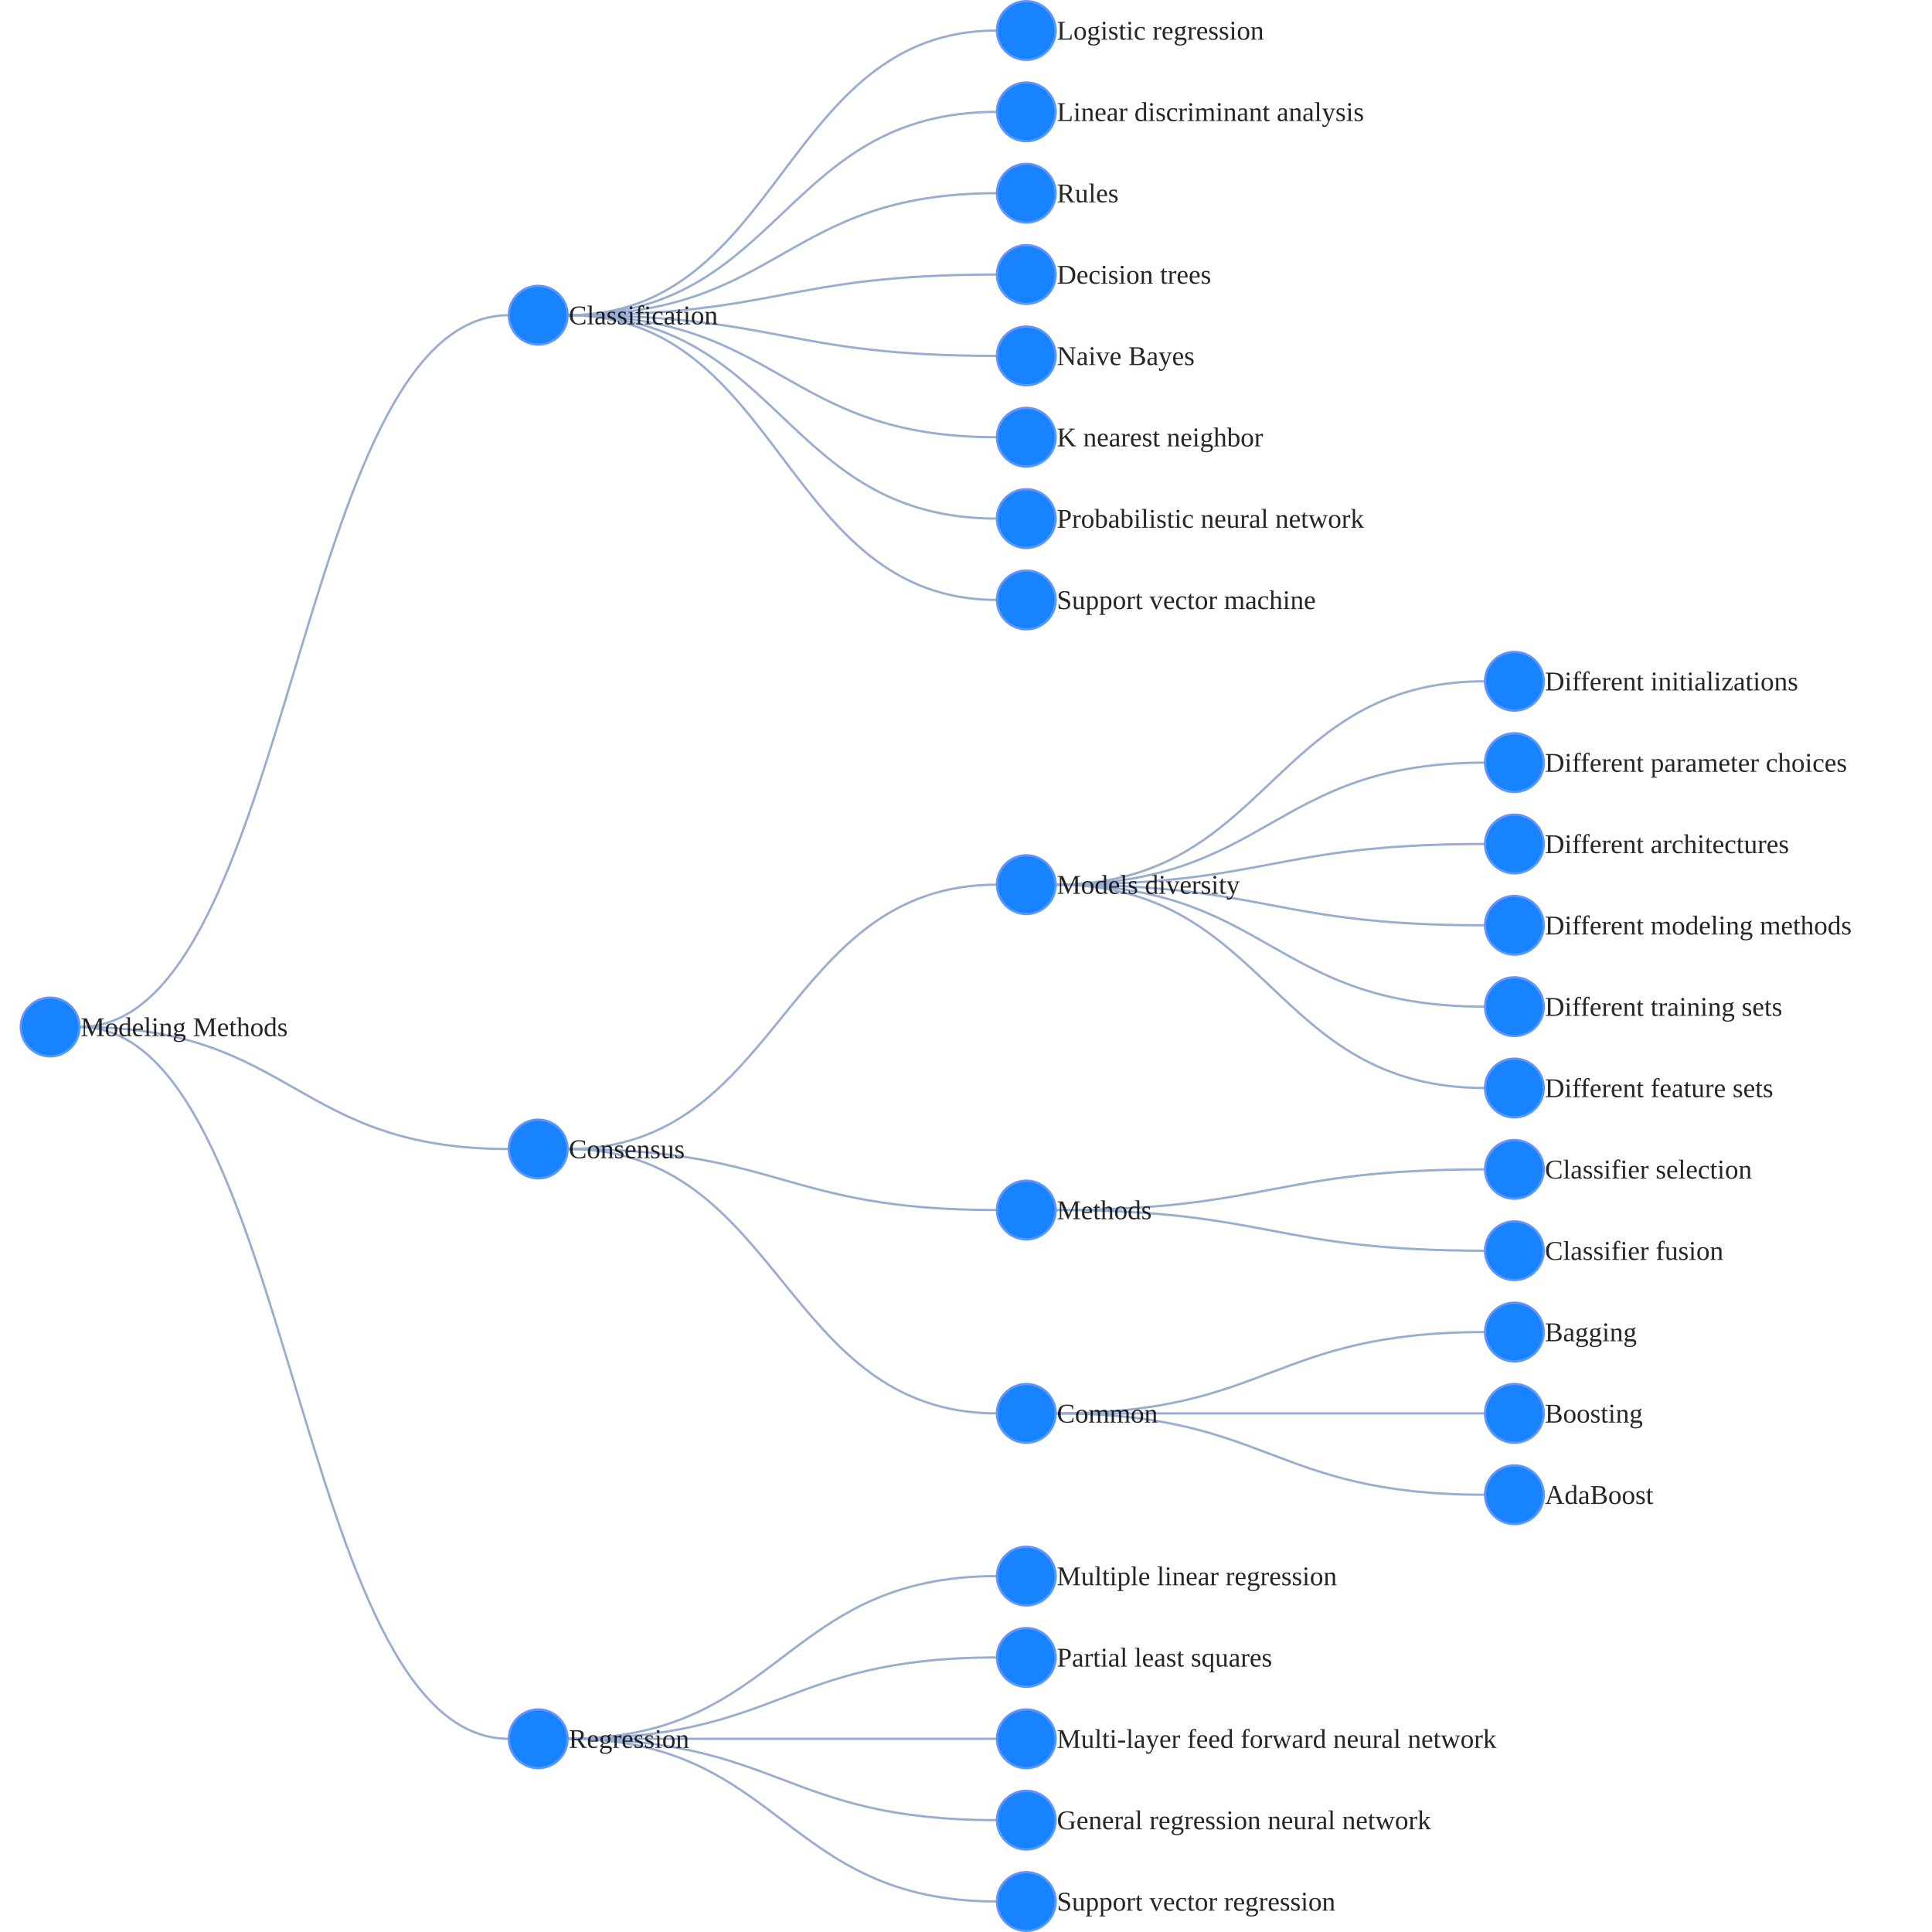
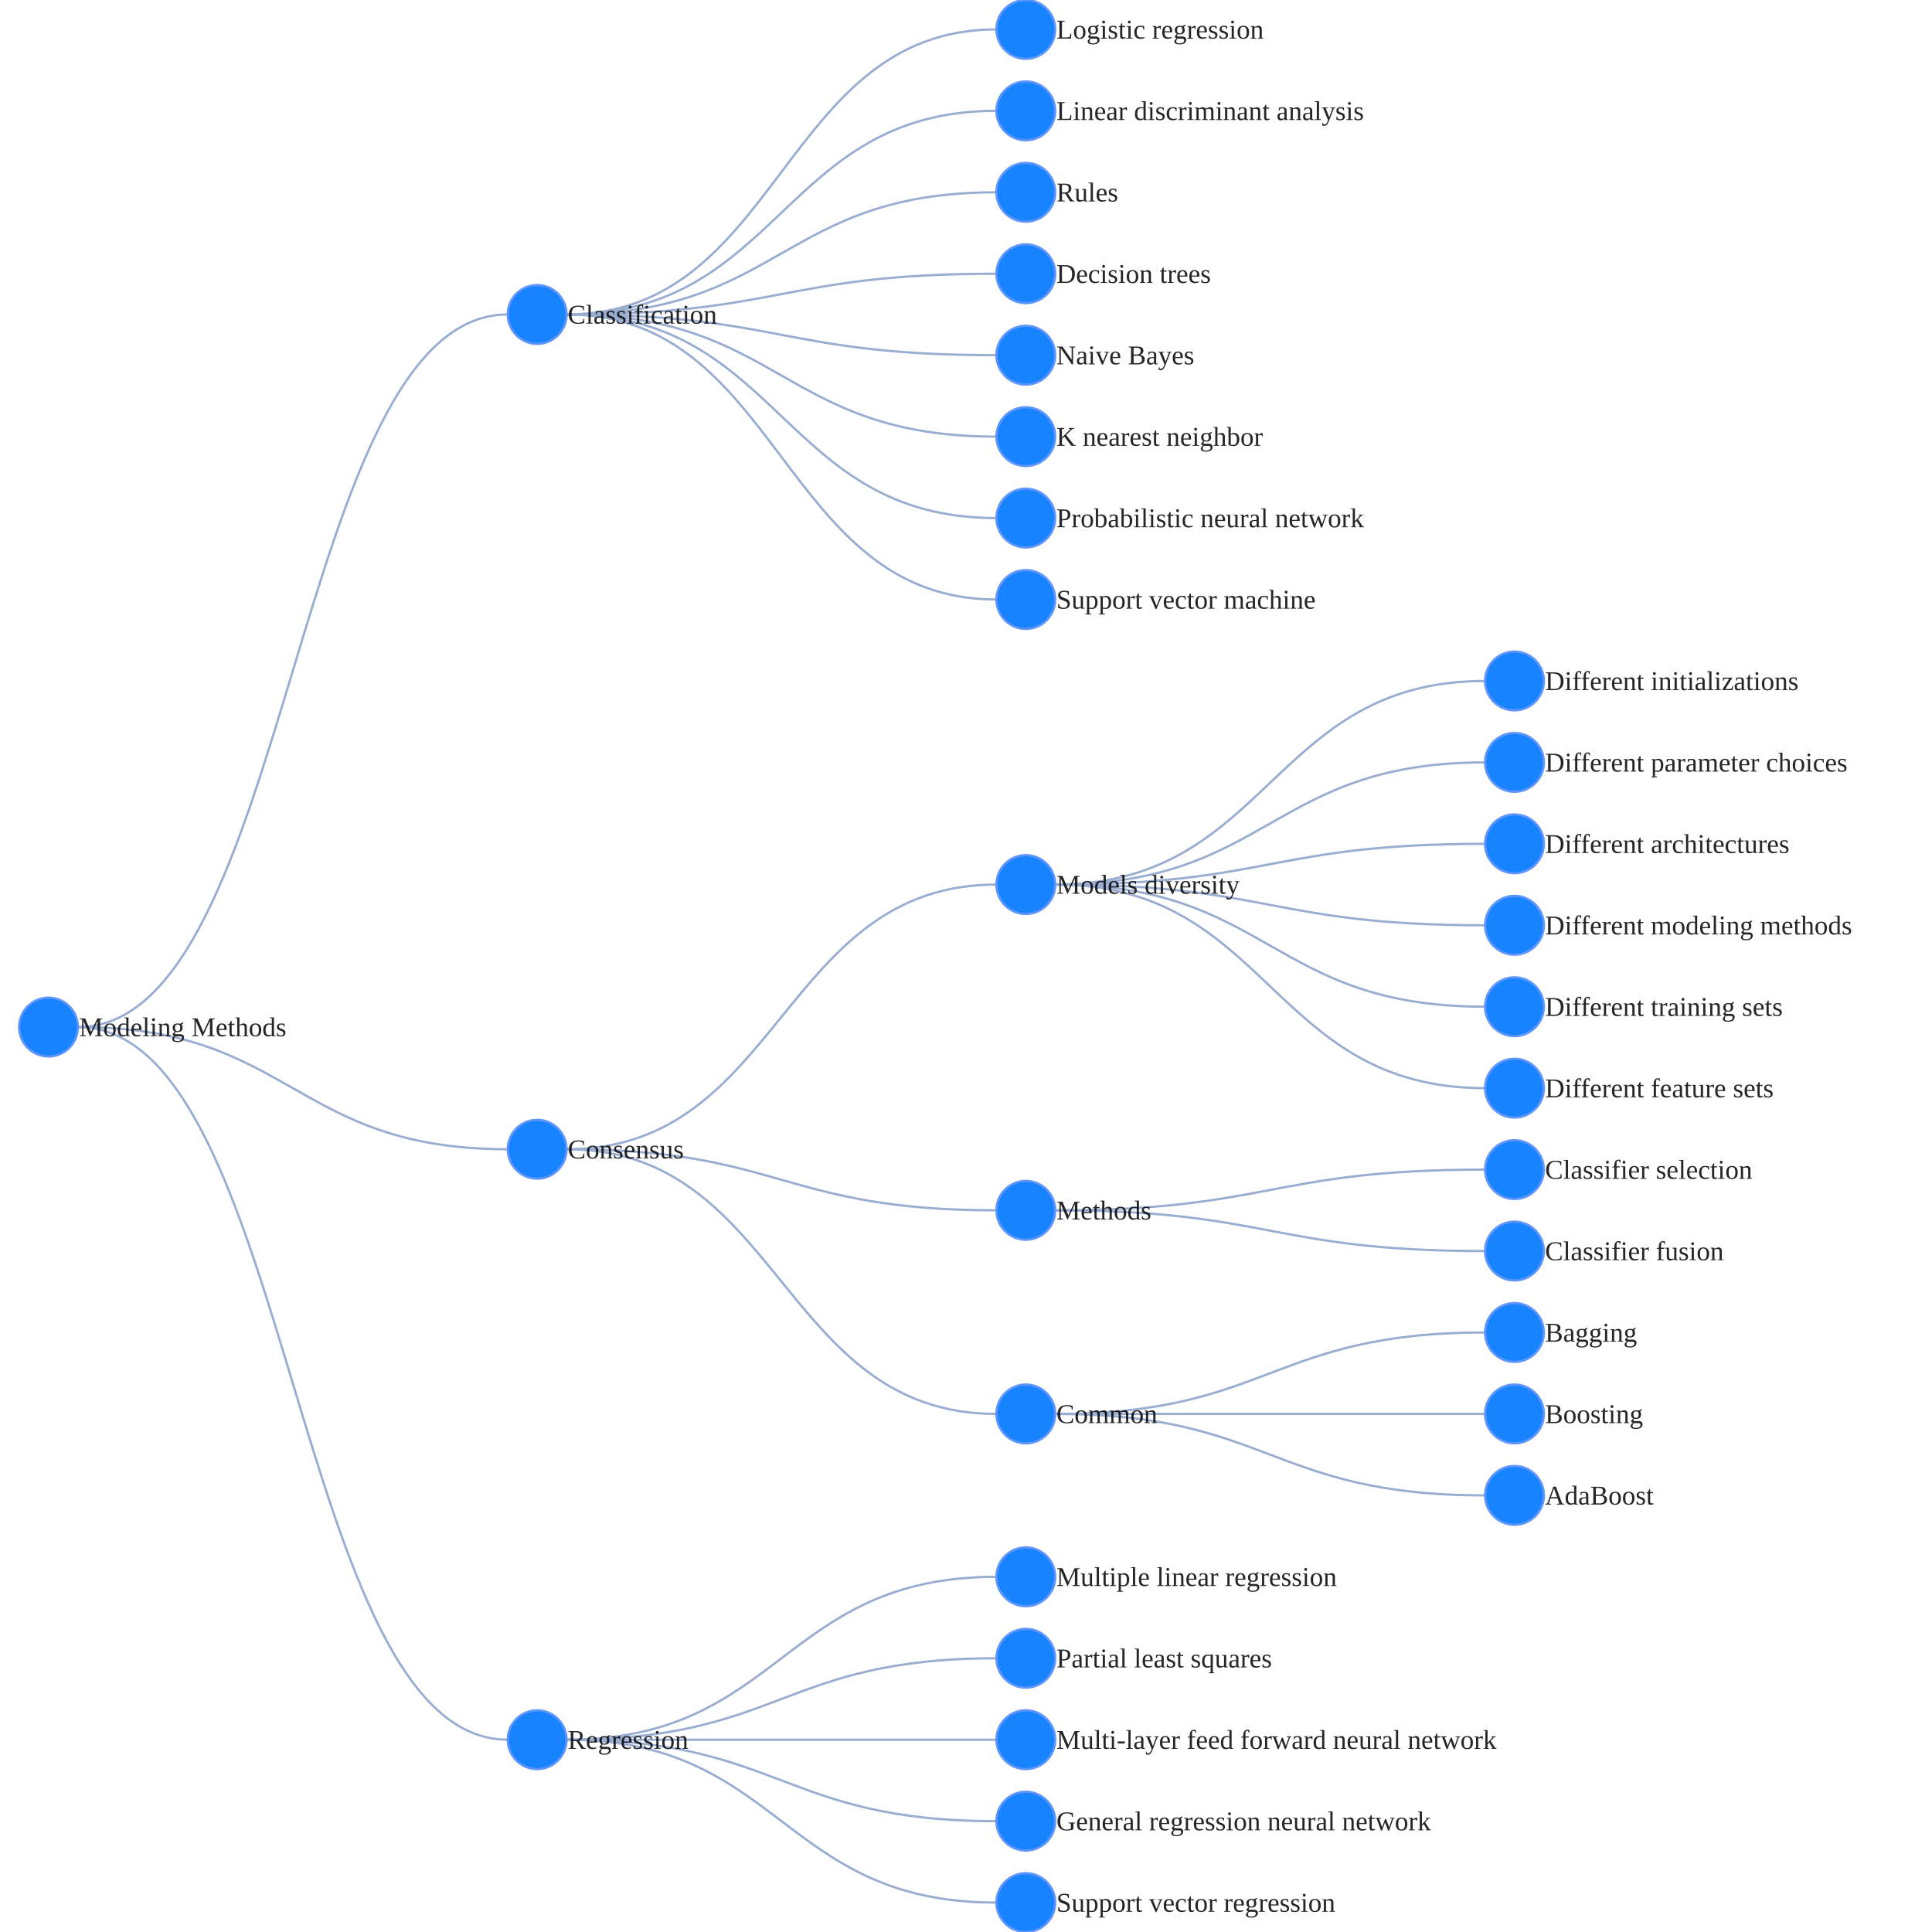
<svg xmlns="http://www.w3.org/2000/svg" width="500" height="500" style="background: transparent; position: absolute; outline: none;" color-interpolation-filters="sRGB" tabindex="1">
  <defs />
-   <g transform="matrix(0.584795,0,0,0.584795,134.614,282.1637)">
+   <g transform="matrix(0.58548,0,0,0.58548,134.3325,282.2014)">
    <g fill="none" transform="matrix(1,0,0,1,0,0)">
      <g fill="none" transform="matrix(1,0,0,1,0,0)" />
      <g fill="none" transform="matrix(1,0,0,1,0,0)">
        <g fill="none" marker-start="false" marker-end="false" transform="matrix(1,0,0,1,0,0)">
          <g fill="none" marker-start="false" marker-end="false" stroke="transparent" stroke-width="3" />
          <g transform="matrix(1,0,0,1,-195,-343)">
            <path fill="none" d="M 0,315 C 95 315,95 0,190 0" stroke-width="1" stroke="rgba(153,173,209,1)" />
            <path fill="none" d="M 0,0 C 0 0,0 0,0 0" stroke-width="3" stroke="transparent" />
          </g>
        </g>
        <g fill="none" marker-start="false" marker-end="false" transform="matrix(1,0,0,1,0,0)">
          <g fill="none" marker-start="false" marker-end="false" stroke="transparent" stroke-width="3" />
          <g transform="matrix(1,0,0,1,-195,-28)">
            <path fill="none" d="M 0,0 C 95 0,95 54,190 54" stroke-width="1" stroke="rgba(153,173,209,1)" />
            <path fill="none" d="M 0,0 C 0 0,0 0,0 0" stroke-width="3" stroke="transparent" />
          </g>
        </g>
        <g fill="none" marker-start="false" marker-end="false" transform="matrix(1,0,0,1,0,0)">
          <g fill="none" marker-start="false" marker-end="false" stroke="transparent" stroke-width="3" />
          <g transform="matrix(1,0,0,1,-195,-28)">
            <path fill="none" d="M 0,0 C 95 0,95 315,190 315" stroke-width="1" stroke="rgba(153,173,209,1)" />
            <path fill="none" d="M 0,0 C 0 0,0 0,0 0" stroke-width="3" stroke="transparent" />
          </g>
        </g>
        <g fill="none" marker-start="false" marker-end="false" transform="matrix(1,0,0,1,0,0)">
          <g fill="none" marker-start="false" marker-end="false" stroke="transparent" stroke-width="3" />
          <g transform="matrix(1,0,0,1,21,-469)">
            <path fill="none" d="M 0,126 C 95 126,95 0,190 0" stroke-width="1" stroke="rgba(153,173,209,1)" />
            <path fill="none" d="M 0,0 C 0 0,0 0,0 0" stroke-width="3" stroke="transparent" />
          </g>
        </g>
        <g fill="none" marker-start="false" marker-end="false" transform="matrix(1,0,0,1,0,0)">
          <g fill="none" marker-start="false" marker-end="false" stroke="transparent" stroke-width="3" />
          <g transform="matrix(1,0,0,1,21,-433)">
            <path fill="none" d="M 0,90 C 95 90,95 0,190 0" stroke-width="1" stroke="rgba(153,173,209,1)" />
            <path fill="none" d="M 0,0 C 0 0,0 0,0 0" stroke-width="3" stroke="transparent" />
          </g>
        </g>
        <g fill="none" marker-start="false" marker-end="false" transform="matrix(1,0,0,1,0,0)">
          <g fill="none" marker-start="false" marker-end="false" stroke="transparent" stroke-width="3" />
          <g transform="matrix(1,0,0,1,21,-397)">
            <path fill="none" d="M 0,54 C 95 54,95 0,190 0" stroke-width="1" stroke="rgba(153,173,209,1)" />
            <path fill="none" d="M 0,0 C 0 0,0 0,0 0" stroke-width="3" stroke="transparent" />
          </g>
        </g>
        <g fill="none" marker-start="false" marker-end="false" transform="matrix(1,0,0,1,0,0)">
          <g fill="none" marker-start="false" marker-end="false" stroke="transparent" stroke-width="3" />
          <g transform="matrix(1,0,0,1,21,-361)">
            <path fill="none" d="M 0,18 C 95 18,95 0,190 0" stroke-width="1" stroke="rgba(153,173,209,1)" />
            <path fill="none" d="M 0,0 C 0 0,0 0,0 0" stroke-width="3" stroke="transparent" />
          </g>
        </g>
        <g fill="none" marker-start="false" marker-end="false" transform="matrix(1,0,0,1,0,0)">
          <g fill="none" marker-start="false" marker-end="false" stroke="transparent" stroke-width="3" />
          <g transform="matrix(1,0,0,1,21,-343)">
            <path fill="none" d="M 0,0 C 95 0,95 18,190 18" stroke-width="1" stroke="rgba(153,173,209,1)" />
            <path fill="none" d="M 0,0 C 0 0,0 0,0 0" stroke-width="3" stroke="transparent" />
          </g>
        </g>
        <g fill="none" marker-start="false" marker-end="false" transform="matrix(1,0,0,1,0,0)">
          <g fill="none" marker-start="false" marker-end="false" stroke="transparent" stroke-width="3" />
          <g transform="matrix(1,0,0,1,21,-343)">
            <path fill="none" d="M 0,0 C 95 0,95 54,190 54" stroke-width="1" stroke="rgba(153,173,209,1)" />
            <path fill="none" d="M 0,0 C 0 0,0 0,0 0" stroke-width="3" stroke="transparent" />
          </g>
        </g>
        <g fill="none" marker-start="false" marker-end="false" transform="matrix(1,0,0,1,0,0)">
          <g fill="none" marker-start="false" marker-end="false" stroke="transparent" stroke-width="3" />
          <g transform="matrix(1,0,0,1,21,-343)">
            <path fill="none" d="M 0,0 C 95 0,95 90,190 90" stroke-width="1" stroke="rgba(153,173,209,1)" />
            <path fill="none" d="M 0,0 C 0 0,0 0,0 0" stroke-width="3" stroke="transparent" />
          </g>
        </g>
        <g fill="none" marker-start="false" marker-end="false" transform="matrix(1,0,0,1,0,0)">
          <g fill="none" marker-start="false" marker-end="false" stroke="transparent" stroke-width="3" />
          <g transform="matrix(1,0,0,1,21,-343)">
            <path fill="none" d="M 0,0 C 95 0,95 126,190 126" stroke-width="1" stroke="rgba(153,173,209,1)" />
            <path fill="none" d="M 0,0 C 0 0,0 0,0 0" stroke-width="3" stroke="transparent" />
          </g>
        </g>
        <g fill="none" marker-start="false" marker-end="false" transform="matrix(1,0,0,1,0,0)">
          <g fill="none" marker-start="false" marker-end="false" stroke="transparent" stroke-width="3" />
          <g transform="matrix(1,0,0,1,21,-91)">
            <path fill="none" d="M 0,117 C 95 117,95 0,190 0" stroke-width="1" stroke="rgba(153,173,209,1)" />
            <path fill="none" d="M 0,0 C 0 0,0 0,0 0" stroke-width="3" stroke="transparent" />
          </g>
        </g>
        <g fill="none" marker-start="false" marker-end="false" transform="matrix(1,0,0,1,0,0)">
          <g fill="none" marker-start="false" marker-end="false" stroke="transparent" stroke-width="3" />
          <g transform="matrix(1,0,0,1,21,26)">
            <path fill="none" d="M 0,0 C 95 0,95 27,190 27" stroke-width="1" stroke="rgba(153,173,209,1)" />
            <path fill="none" d="M 0,0 C 0 0,0 0,0 0" stroke-width="3" stroke="transparent" />
          </g>
        </g>
        <g fill="none" marker-start="false" marker-end="false" transform="matrix(1,0,0,1,0,0)">
          <g fill="none" marker-start="false" marker-end="false" stroke="transparent" stroke-width="3" />
          <g transform="matrix(1,0,0,1,21,26)">
            <path fill="none" d="M 0,0 C 95 0,95 117,190 117" stroke-width="1" stroke="rgba(153,173,209,1)" />
            <path fill="none" d="M 0,0 C 0 0,0 0,0 0" stroke-width="3" stroke="transparent" />
          </g>
        </g>
        <g fill="none" marker-start="false" marker-end="false" transform="matrix(1,0,0,1,0,0)">
          <g fill="none" marker-start="false" marker-end="false" stroke="transparent" stroke-width="3" />
          <g transform="matrix(1,0,0,1,237,-181)">
            <path fill="none" d="M 0,90 C 95 90,95 0,190 0" stroke-width="1" stroke="rgba(153,173,209,1)" />
            <path fill="none" d="M 0,0 C 0 0,0 0,0 0" stroke-width="3" stroke="transparent" />
          </g>
        </g>
        <g fill="none" marker-start="false" marker-end="false" transform="matrix(1,0,0,1,0,0)">
          <g fill="none" marker-start="false" marker-end="false" stroke="transparent" stroke-width="3" />
          <g transform="matrix(1,0,0,1,237,-145)">
            <path fill="none" d="M 0,54 C 95 54,95 0,190 0" stroke-width="1" stroke="rgba(153,173,209,1)" />
            <path fill="none" d="M 0,0 C 0 0,0 0,0 0" stroke-width="3" stroke="transparent" />
          </g>
        </g>
        <g fill="none" marker-start="false" marker-end="false" transform="matrix(1,0,0,1,0,0)">
          <g fill="none" marker-start="false" marker-end="false" stroke="transparent" stroke-width="3" />
          <g transform="matrix(1,0,0,1,237,-109)">
            <path fill="none" d="M 0,18 C 95 18,95 0,190 0" stroke-width="1" stroke="rgba(153,173,209,1)" />
            <path fill="none" d="M 0,0 C 0 0,0 0,0 0" stroke-width="3" stroke="transparent" />
          </g>
        </g>
        <g fill="none" marker-start="false" marker-end="false" transform="matrix(1,0,0,1,0,0)">
          <g fill="none" marker-start="false" marker-end="false" stroke="transparent" stroke-width="3" />
          <g transform="matrix(1,0,0,1,237,-91)">
            <path fill="none" d="M 0,0 C 95 0,95 18,190 18" stroke-width="1" stroke="rgba(153,173,209,1)" />
            <path fill="none" d="M 0,0 C 0 0,0 0,0 0" stroke-width="3" stroke="transparent" />
          </g>
        </g>
        <g fill="none" marker-start="false" marker-end="false" transform="matrix(1,0,0,1,0,0)">
          <g fill="none" marker-start="false" marker-end="false" stroke="transparent" stroke-width="3" />
          <g transform="matrix(1,0,0,1,237,-91)">
            <path fill="none" d="M 0,0 C 95 0,95 54,190 54" stroke-width="1" stroke="rgba(153,173,209,1)" />
            <path fill="none" d="M 0,0 C 0 0,0 0,0 0" stroke-width="3" stroke="transparent" />
          </g>
        </g>
        <g fill="none" marker-start="false" marker-end="false" transform="matrix(1,0,0,1,0,0)">
          <g fill="none" marker-start="false" marker-end="false" stroke="transparent" stroke-width="3" />
          <g transform="matrix(1,0,0,1,237,-91)">
            <path fill="none" d="M 0,0 C 95 0,95 90,190 90" stroke-width="1" stroke="rgba(153,173,209,1)" />
            <path fill="none" d="M 0,0 C 0 0,0 0,0 0" stroke-width="3" stroke="transparent" />
          </g>
        </g>
        <g fill="none" marker-start="false" marker-end="false" transform="matrix(1,0,0,1,0,0)">
          <g fill="none" marker-start="false" marker-end="false" stroke="transparent" stroke-width="3" />
          <g transform="matrix(1,0,0,1,237,35)">
            <path fill="none" d="M 0,18 C 95 18,95 0,190 0" stroke-width="1" stroke="rgba(153,173,209,1)" />
            <path fill="none" d="M 0,0 C 0 0,0 0,0 0" stroke-width="3" stroke="transparent" />
          </g>
        </g>
        <g fill="none" marker-start="false" marker-end="false" transform="matrix(1,0,0,1,0,0)">
          <g fill="none" marker-start="false" marker-end="false" stroke="transparent" stroke-width="3" />
          <g transform="matrix(1,0,0,1,237,53)">
            <path fill="none" d="M 0,0 C 95 0,95 18,190 18" stroke-width="1" stroke="rgba(153,173,209,1)" />
            <path fill="none" d="M 0,0 C 0 0,0 0,0 0" stroke-width="3" stroke="transparent" />
          </g>
        </g>
        <g fill="none" marker-start="false" marker-end="false" transform="matrix(1,0,0,1,0,0)">
          <g fill="none" marker-start="false" marker-end="false" stroke="transparent" stroke-width="3" />
          <g transform="matrix(1,0,0,1,237,107)">
            <path fill="none" d="M 0,36 C 95 36,95 0,190 0" stroke-width="1" stroke="rgba(153,173,209,1)" />
            <path fill="none" d="M 0,0 C 0 0,0 0,0 0" stroke-width="3" stroke="transparent" />
          </g>
        </g>
        <g fill="none" marker-start="false" marker-end="false" transform="matrix(1,0,0,1,0,0)">
          <g fill="none" marker-start="false" marker-end="false" stroke="transparent" stroke-width="3" />
          <g transform="matrix(1,0,0,1,237,143)">
            <path fill="none" d="M 0,0 C 95 0,95 0,190 0" stroke-width="1" stroke="rgba(153,173,209,1)" />
            <path fill="none" d="M 0,0 C 0 0,0 0,0 0" stroke-width="3" stroke="transparent" />
          </g>
        </g>
        <g fill="none" marker-start="false" marker-end="false" transform="matrix(1,0,0,1,0,0)">
          <g fill="none" marker-start="false" marker-end="false" stroke="transparent" stroke-width="3" />
          <g transform="matrix(1,0,0,1,237,143)">
            <path fill="none" d="M 0,0 C 95 0,95 36,190 36" stroke-width="1" stroke="rgba(153,173,209,1)" />
            <path fill="none" d="M 0,0 C 0 0,0 0,0 0" stroke-width="3" stroke="transparent" />
          </g>
        </g>
        <g fill="none" marker-start="false" marker-end="false" transform="matrix(1,0,0,1,0,0)">
          <g fill="none" marker-start="false" marker-end="false" stroke="transparent" stroke-width="3" />
          <g transform="matrix(1,0,0,1,21,215)">
            <path fill="none" d="M 0,72 C 95 72,95 0,190 0" stroke-width="1" stroke="rgba(153,173,209,1)" />
            <path fill="none" d="M 0,0 C 0 0,0 0,0 0" stroke-width="3" stroke="transparent" />
          </g>
        </g>
        <g fill="none" marker-start="false" marker-end="false" transform="matrix(1,0,0,1,0,0)">
          <g fill="none" marker-start="false" marker-end="false" stroke="transparent" stroke-width="3" />
          <g transform="matrix(1,0,0,1,21,251)">
            <path fill="none" d="M 0,36 C 95 36,95 0,190 0" stroke-width="1" stroke="rgba(153,173,209,1)" />
            <path fill="none" d="M 0,0 C 0 0,0 0,0 0" stroke-width="3" stroke="transparent" />
          </g>
        </g>
        <g fill="none" marker-start="false" marker-end="false" transform="matrix(1,0,0,1,0,0)">
          <g fill="none" marker-start="false" marker-end="false" stroke="transparent" stroke-width="3" />
          <g transform="matrix(1,0,0,1,21,287)">
            <path fill="none" d="M 0,0 C 95 0,95 0,190 0" stroke-width="1" stroke="rgba(153,173,209,1)" />
            <path fill="none" d="M 0,0 C 0 0,0 0,0 0" stroke-width="3" stroke="transparent" />
          </g>
        </g>
        <g fill="none" marker-start="false" marker-end="false" transform="matrix(1,0,0,1,0,0)">
          <g fill="none" marker-start="false" marker-end="false" stroke="transparent" stroke-width="3" />
          <g transform="matrix(1,0,0,1,21,287)">
            <path fill="none" d="M 0,0 C 95 0,95 36,190 36" stroke-width="1" stroke="rgba(153,173,209,1)" />
            <path fill="none" d="M 0,0 C 0 0,0 0,0 0" stroke-width="3" stroke="transparent" />
          </g>
        </g>
        <g fill="none" marker-start="false" marker-end="false" transform="matrix(1,0,0,1,0,0)">
          <g fill="none" marker-start="false" marker-end="false" stroke="transparent" stroke-width="3" />
          <g transform="matrix(1,0,0,1,21,287)">
            <path fill="none" d="M 0,0 C 95 0,95 72,190 72" stroke-width="1" stroke="rgba(153,173,209,1)" />
            <path fill="none" d="M 0,0 C 0 0,0 0,0 0" stroke-width="3" stroke="transparent" />
          </g>
        </g>
      </g>
      <g fill="none" transform="matrix(1,0,0,1,0,0)">
        <g fill="none" transform="matrix(1,0,0,1,-208,-28)">
          <g transform="matrix(1,0,0,1,0,0)">
            <circle fill="rgba(23,131,255,1)" transform="translate(-13,-13)" cx="13" cy="13" stroke-width="1" stroke="rgba(95,149,255,1)" r="13" />
          </g>
          <g fill="none" transform="matrix(1,0,0,1,13,0)">
            <g transform="matrix(1,0,0,1,0,0)">
              <text fill="rgba(0,0,0,0.851)" dominant-baseline="central" paint-order="stroke" dx="0.5" font-size="12" text-anchor="left" font-weight="400">
                Modeling Methods
              </text>
            </g>
          </g>
        </g>
        <g fill="none" transform="matrix(1,0,0,1,8,-343)">
          <g transform="matrix(1,0,0,1,0,0)">
            <circle fill="rgba(23,131,255,1)" transform="translate(-13,-13)" cx="13" cy="13" stroke-width="1" stroke="rgba(95,149,255,1)" r="13" />
          </g>
          <g fill="none" transform="matrix(1,0,0,1,13,0)">
            <g transform="matrix(1,0,0,1,0,0)">
              <text fill="rgba(0,0,0,0.851)" dominant-baseline="central" paint-order="stroke" dx="0.5" font-size="12" text-anchor="left" font-weight="400">
                Classification
              </text>
            </g>
          </g>
        </g>
        <g fill="none" transform="matrix(1,0,0,1,224,-469)">
          <g transform="matrix(1,0,0,1,0,0)">
            <circle fill="rgba(23,131,255,1)" transform="translate(-13,-13)" cx="13" cy="13" stroke-width="1" stroke="rgba(95,149,255,1)" r="13" />
          </g>
          <g fill="none" transform="matrix(1,0,0,1,13,0)">
            <g transform="matrix(1,0,0,1,0,0)">
              <text fill="rgba(0,0,0,0.851)" dominant-baseline="central" paint-order="stroke" dx="0.5" font-size="12" text-anchor="left" font-weight="400">
                Logistic regression
              </text>
            </g>
          </g>
        </g>
        <g fill="none" transform="matrix(1,0,0,1,224,-433)">
          <g transform="matrix(1,0,0,1,0,0)">
            <circle fill="rgba(23,131,255,1)" transform="translate(-13,-13)" cx="13" cy="13" stroke-width="1" stroke="rgba(95,149,255,1)" r="13" />
          </g>
          <g fill="none" transform="matrix(1,0,0,1,13,0)">
            <g transform="matrix(1,0,0,1,0,0)">
              <text fill="rgba(0,0,0,0.851)" dominant-baseline="central" paint-order="stroke" dx="0.5" font-size="12" text-anchor="left" font-weight="400">
                Linear discriminant analysis
              </text>
            </g>
          </g>
        </g>
        <g fill="none" transform="matrix(1,0,0,1,224,-397)">
          <g transform="matrix(1,0,0,1,0,0)">
            <circle fill="rgba(23,131,255,1)" transform="translate(-13,-13)" cx="13" cy="13" stroke-width="1" stroke="rgba(95,149,255,1)" r="13" />
          </g>
          <g fill="none" transform="matrix(1,0,0,1,13,0)">
            <g transform="matrix(1,0,0,1,0,0)">
              <text fill="rgba(0,0,0,0.851)" dominant-baseline="central" paint-order="stroke" dx="0.5" font-size="12" text-anchor="left" font-weight="400">
                Rules
              </text>
            </g>
          </g>
        </g>
        <g fill="none" transform="matrix(1,0,0,1,224,-361)">
          <g transform="matrix(1,0,0,1,0,0)">
            <circle fill="rgba(23,131,255,1)" transform="translate(-13,-13)" cx="13" cy="13" stroke-width="1" stroke="rgba(95,149,255,1)" r="13" />
          </g>
          <g fill="none" transform="matrix(1,0,0,1,13,0)">
            <g transform="matrix(1,0,0,1,0,0)">
              <text fill="rgba(0,0,0,0.851)" dominant-baseline="central" paint-order="stroke" dx="0.5" font-size="12" text-anchor="left" font-weight="400">
                Decision trees
              </text>
            </g>
          </g>
        </g>
        <g fill="none" transform="matrix(1,0,0,1,224,-325)">
          <g transform="matrix(1,0,0,1,0,0)">
            <circle fill="rgba(23,131,255,1)" transform="translate(-13,-13)" cx="13" cy="13" stroke-width="1" stroke="rgba(95,149,255,1)" r="13" />
          </g>
          <g fill="none" transform="matrix(1,0,0,1,13,0)">
            <g transform="matrix(1,0,0,1,0,0)">
              <text fill="rgba(0,0,0,0.851)" dominant-baseline="central" paint-order="stroke" dx="0.5" font-size="12" text-anchor="left" font-weight="400">
                Naive Bayes
              </text>
            </g>
          </g>
        </g>
        <g fill="none" transform="matrix(1,0,0,1,224,-289)">
          <g transform="matrix(1,0,0,1,0,0)">
            <circle fill="rgba(23,131,255,1)" transform="translate(-13,-13)" cx="13" cy="13" stroke-width="1" stroke="rgba(95,149,255,1)" r="13" />
          </g>
          <g fill="none" transform="matrix(1,0,0,1,13,0)">
            <g transform="matrix(1,0,0,1,0,0)">
              <text fill="rgba(0,0,0,0.851)" dominant-baseline="central" paint-order="stroke" dx="0.5" font-size="12" text-anchor="left" font-weight="400">
                K nearest neighbor
              </text>
            </g>
          </g>
        </g>
        <g fill="none" transform="matrix(1,0,0,1,224,-253)">
          <g transform="matrix(1,0,0,1,0,0)">
            <circle fill="rgba(23,131,255,1)" transform="translate(-13,-13)" cx="13" cy="13" stroke-width="1" stroke="rgba(95,149,255,1)" r="13" />
          </g>
          <g fill="none" transform="matrix(1,0,0,1,13,0)">
            <g transform="matrix(1,0,0,1,0,0)">
              <text fill="rgba(0,0,0,0.851)" dominant-baseline="central" paint-order="stroke" dx="0.5" font-size="12" text-anchor="left" font-weight="400">
                Probabilistic neural network
              </text>
            </g>
          </g>
        </g>
        <g fill="none" transform="matrix(1,0,0,1,224,-217)">
          <g transform="matrix(1,0,0,1,0,0)">
            <circle fill="rgba(23,131,255,1)" transform="translate(-13,-13)" cx="13" cy="13" stroke-width="1" stroke="rgba(95,149,255,1)" r="13" />
          </g>
          <g fill="none" transform="matrix(1,0,0,1,13,0)">
            <g transform="matrix(1,0,0,1,0,0)">
              <text fill="rgba(0,0,0,0.851)" dominant-baseline="central" paint-order="stroke" dx="0.5" font-size="12" text-anchor="left" font-weight="400">
                Support vector machine
              </text>
            </g>
          </g>
        </g>
        <g fill="none" transform="matrix(1,0,0,1,8,26)">
          <g transform="matrix(1,0,0,1,0,0)">
            <circle fill="rgba(23,131,255,1)" transform="translate(-13,-13)" cx="13" cy="13" stroke-width="1" stroke="rgba(95,149,255,1)" r="13" />
          </g>
          <g fill="none" transform="matrix(1,0,0,1,13,0)">
            <g transform="matrix(1,0,0,1,0,0)">
              <text fill="rgba(0,0,0,0.851)" dominant-baseline="central" paint-order="stroke" dx="0.5" font-size="12" text-anchor="left" font-weight="400">
                Consensus
              </text>
            </g>
          </g>
        </g>
        <g fill="none" transform="matrix(1,0,0,1,224,-91)">
          <g transform="matrix(1,0,0,1,0,0)">
            <circle fill="rgba(23,131,255,1)" transform="translate(-13,-13)" cx="13" cy="13" stroke-width="1" stroke="rgba(95,149,255,1)" r="13" />
          </g>
          <g fill="none" transform="matrix(1,0,0,1,13,0)">
            <g transform="matrix(1,0,0,1,0,0)">
              <text fill="rgba(0,0,0,0.851)" dominant-baseline="central" paint-order="stroke" dx="0.5" font-size="12" text-anchor="left" font-weight="400">
                Models diversity
              </text>
            </g>
          </g>
        </g>
        <g fill="none" transform="matrix(1,0,0,1,440,-181)">
          <g transform="matrix(1,0,0,1,0,0)">
            <circle fill="rgba(23,131,255,1)" transform="translate(-13,-13)" cx="13" cy="13" stroke-width="1" stroke="rgba(95,149,255,1)" r="13" />
          </g>
          <g fill="none" transform="matrix(1,0,0,1,13,0)">
            <g transform="matrix(1,0,0,1,0,0)">
              <text fill="rgba(0,0,0,0.851)" dominant-baseline="central" paint-order="stroke" dx="0.5" font-size="12" text-anchor="left" font-weight="400">
                Different initializations
              </text>
            </g>
          </g>
        </g>
        <g fill="none" transform="matrix(1,0,0,1,440,-145)">
          <g transform="matrix(1,0,0,1,0,0)">
            <circle fill="rgba(23,131,255,1)" transform="translate(-13,-13)" cx="13" cy="13" stroke-width="1" stroke="rgba(95,149,255,1)" r="13" />
          </g>
          <g fill="none" transform="matrix(1,0,0,1,13,0)">
            <g transform="matrix(1,0,0,1,0,0)">
              <text fill="rgba(0,0,0,0.851)" dominant-baseline="central" paint-order="stroke" dx="0.5" font-size="12" text-anchor="left" font-weight="400">
                Different parameter choices
              </text>
            </g>
          </g>
        </g>
        <g fill="none" transform="matrix(1,0,0,1,440,-109)">
          <g transform="matrix(1,0,0,1,0,0)">
            <circle fill="rgba(23,131,255,1)" transform="translate(-13,-13)" cx="13" cy="13" stroke-width="1" stroke="rgba(95,149,255,1)" r="13" />
          </g>
          <g fill="none" transform="matrix(1,0,0,1,13,0)">
            <g transform="matrix(1,0,0,1,0,0)">
              <text fill="rgba(0,0,0,0.851)" dominant-baseline="central" paint-order="stroke" dx="0.5" font-size="12" text-anchor="left" font-weight="400">
                Different architectures
              </text>
            </g>
          </g>
        </g>
        <g fill="none" transform="matrix(1,0,0,1,440,-73)">
          <g transform="matrix(1,0,0,1,0,0)">
            <circle fill="rgba(23,131,255,1)" transform="translate(-13,-13)" cx="13" cy="13" stroke-width="1" stroke="rgba(95,149,255,1)" r="13" />
          </g>
          <g fill="none" transform="matrix(1,0,0,1,13,0)">
            <g transform="matrix(1,0,0,1,0,0)">
              <text fill="rgba(0,0,0,0.851)" dominant-baseline="central" paint-order="stroke" dx="0.5" font-size="12" text-anchor="left" font-weight="400">
                Different modeling methods
              </text>
            </g>
          </g>
        </g>
        <g fill="none" transform="matrix(1,0,0,1,440,-37)">
          <g transform="matrix(1,0,0,1,0,0)">
            <circle fill="rgba(23,131,255,1)" transform="translate(-13,-13)" cx="13" cy="13" stroke-width="1" stroke="rgba(95,149,255,1)" r="13" />
          </g>
          <g fill="none" transform="matrix(1,0,0,1,13,0)">
            <g transform="matrix(1,0,0,1,0,0)">
              <text fill="rgba(0,0,0,0.851)" dominant-baseline="central" paint-order="stroke" dx="0.5" font-size="12" text-anchor="left" font-weight="400">
                Different training sets
              </text>
            </g>
          </g>
        </g>
        <g fill="none" transform="matrix(1,0,0,1,440,-1)">
          <g transform="matrix(1,0,0,1,0,0)">
            <circle fill="rgba(23,131,255,1)" transform="translate(-13,-13)" cx="13" cy="13" stroke-width="1" stroke="rgba(95,149,255,1)" r="13" />
          </g>
          <g fill="none" transform="matrix(1,0,0,1,13,0)">
            <g transform="matrix(1,0,0,1,0,0)">
              <text fill="rgba(0,0,0,0.851)" dominant-baseline="central" paint-order="stroke" dx="0.5" font-size="12" text-anchor="left" font-weight="400">
                Different feature sets
              </text>
            </g>
          </g>
        </g>
        <g fill="none" transform="matrix(1,0,0,1,224,53)">
          <g transform="matrix(1,0,0,1,0,0)">
            <circle fill="rgba(23,131,255,1)" transform="translate(-13,-13)" cx="13" cy="13" stroke-width="1" stroke="rgba(95,149,255,1)" r="13" />
          </g>
          <g fill="none" transform="matrix(1,0,0,1,13,0)">
            <g transform="matrix(1,0,0,1,0,0)">
              <text fill="rgba(0,0,0,0.851)" dominant-baseline="central" paint-order="stroke" dx="0.5" font-size="12" text-anchor="left" font-weight="400">
                Methods
              </text>
            </g>
          </g>
        </g>
        <g fill="none" transform="matrix(1,0,0,1,440,35)">
          <g transform="matrix(1,0,0,1,0,0)">
            <circle fill="rgba(23,131,255,1)" transform="translate(-13,-13)" cx="13" cy="13" stroke-width="1" stroke="rgba(95,149,255,1)" r="13" />
          </g>
          <g fill="none" transform="matrix(1,0,0,1,13,0)">
            <g transform="matrix(1,0,0,1,0,0)">
              <text fill="rgba(0,0,0,0.851)" dominant-baseline="central" paint-order="stroke" dx="0.5" font-size="12" text-anchor="left" font-weight="400">
                Classifier selection
              </text>
            </g>
          </g>
        </g>
        <g fill="none" transform="matrix(1,0,0,1,440,71)">
          <g transform="matrix(1,0,0,1,0,0)">
            <circle fill="rgba(23,131,255,1)" transform="translate(-13,-13)" cx="13" cy="13" stroke-width="1" stroke="rgba(95,149,255,1)" r="13" />
          </g>
          <g fill="none" transform="matrix(1,0,0,1,13,0)">
            <g transform="matrix(1,0,0,1,0,0)">
              <text fill="rgba(0,0,0,0.851)" dominant-baseline="central" paint-order="stroke" dx="0.5" font-size="12" text-anchor="left" font-weight="400">
                Classifier fusion
              </text>
            </g>
          </g>
        </g>
        <g fill="none" transform="matrix(1,0,0,1,224,143)">
          <g transform="matrix(1,0,0,1,0,0)">
            <circle fill="rgba(23,131,255,1)" transform="translate(-13,-13)" cx="13" cy="13" stroke-width="1" stroke="rgba(95,149,255,1)" r="13" />
          </g>
          <g fill="none" transform="matrix(1,0,0,1,13,0)">
            <g transform="matrix(1,0,0,1,0,0)">
              <text fill="rgba(0,0,0,0.851)" dominant-baseline="central" paint-order="stroke" dx="0.5" font-size="12" text-anchor="left" font-weight="400">
                Common
              </text>
            </g>
          </g>
        </g>
        <g fill="none" transform="matrix(1,0,0,1,440,107)">
          <g transform="matrix(1,0,0,1,0,0)">
            <circle fill="rgba(23,131,255,1)" transform="translate(-13,-13)" cx="13" cy="13" stroke-width="1" stroke="rgba(95,149,255,1)" r="13" />
          </g>
          <g fill="none" transform="matrix(1,0,0,1,13,0)">
            <g transform="matrix(1,0,0,1,0,0)">
              <text fill="rgba(0,0,0,0.851)" dominant-baseline="central" paint-order="stroke" dx="0.5" font-size="12" text-anchor="left" font-weight="400">
                Bagging
              </text>
            </g>
          </g>
        </g>
        <g fill="none" transform="matrix(1,0,0,1,440,143)">
          <g transform="matrix(1,0,0,1,0,0)">
            <circle fill="rgba(23,131,255,1)" transform="translate(-13,-13)" cx="13" cy="13" stroke-width="1" stroke="rgba(95,149,255,1)" r="13" />
          </g>
          <g fill="none" transform="matrix(1,0,0,1,13,0)">
            <g transform="matrix(1,0,0,1,0,0)">
              <text fill="rgba(0,0,0,0.851)" dominant-baseline="central" paint-order="stroke" dx="0.5" font-size="12" text-anchor="left" font-weight="400">
                Boosting
              </text>
            </g>
          </g>
        </g>
        <g fill="none" transform="matrix(1,0,0,1,440,179)">
          <g transform="matrix(1,0,0,1,0,0)">
            <circle fill="rgba(23,131,255,1)" transform="translate(-13,-13)" cx="13" cy="13" stroke-width="1" stroke="rgba(95,149,255,1)" r="13" />
          </g>
          <g fill="none" transform="matrix(1,0,0,1,13,0)">
            <g transform="matrix(1,0,0,1,0,0)">
              <text fill="rgba(0,0,0,0.851)" dominant-baseline="central" paint-order="stroke" dx="0.5" font-size="12" text-anchor="left" font-weight="400">
                AdaBoost
              </text>
            </g>
          </g>
        </g>
        <g fill="none" transform="matrix(1,0,0,1,8,287)">
          <g transform="matrix(1,0,0,1,0,0)">
            <circle fill="rgba(23,131,255,1)" transform="translate(-13,-13)" cx="13" cy="13" stroke-width="1" stroke="rgba(95,149,255,1)" r="13" />
          </g>
          <g fill="none" transform="matrix(1,0,0,1,13,0)">
            <g transform="matrix(1,0,0,1,0,0)">
              <text fill="rgba(0,0,0,0.851)" dominant-baseline="central" paint-order="stroke" dx="0.5" font-size="12" text-anchor="left" font-weight="400">
                Regression
              </text>
            </g>
          </g>
        </g>
        <g fill="none" transform="matrix(1,0,0,1,224,215)">
          <g transform="matrix(1,0,0,1,0,0)">
            <circle fill="rgba(23,131,255,1)" transform="translate(-13,-13)" cx="13" cy="13" stroke-width="1" stroke="rgba(95,149,255,1)" r="13" />
          </g>
          <g fill="none" transform="matrix(1,0,0,1,13,0)">
            <g transform="matrix(1,0,0,1,0,0)">
              <text fill="rgba(0,0,0,0.851)" dominant-baseline="central" paint-order="stroke" dx="0.5" font-size="12" text-anchor="left" font-weight="400">
                Multiple linear regression
              </text>
            </g>
          </g>
        </g>
        <g fill="none" transform="matrix(1,0,0,1,224,251)">
          <g transform="matrix(1,0,0,1,0,0)">
            <circle fill="rgba(23,131,255,1)" transform="translate(-13,-13)" cx="13" cy="13" stroke-width="1" stroke="rgba(95,149,255,1)" r="13" />
          </g>
          <g fill="none" transform="matrix(1,0,0,1,13,0)">
            <g transform="matrix(1,0,0,1,0,0)">
              <text fill="rgba(0,0,0,0.851)" dominant-baseline="central" paint-order="stroke" dx="0.5" font-size="12" text-anchor="left" font-weight="400">
                Partial least squares
              </text>
            </g>
          </g>
        </g>
        <g fill="none" transform="matrix(1,0,0,1,224,287)">
          <g transform="matrix(1,0,0,1,0,0)">
            <circle fill="rgba(23,131,255,1)" transform="translate(-13,-13)" cx="13" cy="13" stroke-width="1" stroke="rgba(95,149,255,1)" r="13" />
          </g>
          <g fill="none" transform="matrix(1,0,0,1,13,0)">
            <g transform="matrix(1,0,0,1,0,0)">
              <text fill="rgba(0,0,0,0.851)" dominant-baseline="central" paint-order="stroke" dx="0.5" font-size="12" text-anchor="left" font-weight="400">
                Multi-layer feed forward neural network
              </text>
            </g>
          </g>
        </g>
        <g fill="none" transform="matrix(1,0,0,1,224,323)">
          <g transform="matrix(1,0,0,1,0,0)">
            <circle fill="rgba(23,131,255,1)" transform="translate(-13,-13)" cx="13" cy="13" stroke-width="1" stroke="rgba(95,149,255,1)" r="13" />
          </g>
          <g fill="none" transform="matrix(1,0,0,1,13,0)">
            <g transform="matrix(1,0,0,1,0,0)">
              <text fill="rgba(0,0,0,0.851)" dominant-baseline="central" paint-order="stroke" dx="0.5" font-size="12" text-anchor="left" font-weight="400">
                General regression neural network
              </text>
            </g>
          </g>
        </g>
        <g fill="none" transform="matrix(1,0,0,1,224,359)">
          <g transform="matrix(1,0,0,1,0,0)">
            <circle fill="rgba(23,131,255,1)" transform="translate(-13,-13)" cx="13" cy="13" stroke-width="1" stroke="rgba(95,149,255,1)" r="13" />
          </g>
          <g fill="none" transform="matrix(1,0,0,1,13,0)">
            <g transform="matrix(1,0,0,1,0,0)">
              <text fill="rgba(0,0,0,0.851)" dominant-baseline="central" paint-order="stroke" dx="0.5" font-size="12" text-anchor="left" font-weight="400">
                Support vector regression
              </text>
            </g>
          </g>
        </g>
      </g>
    </g>
  </g>
</svg>
